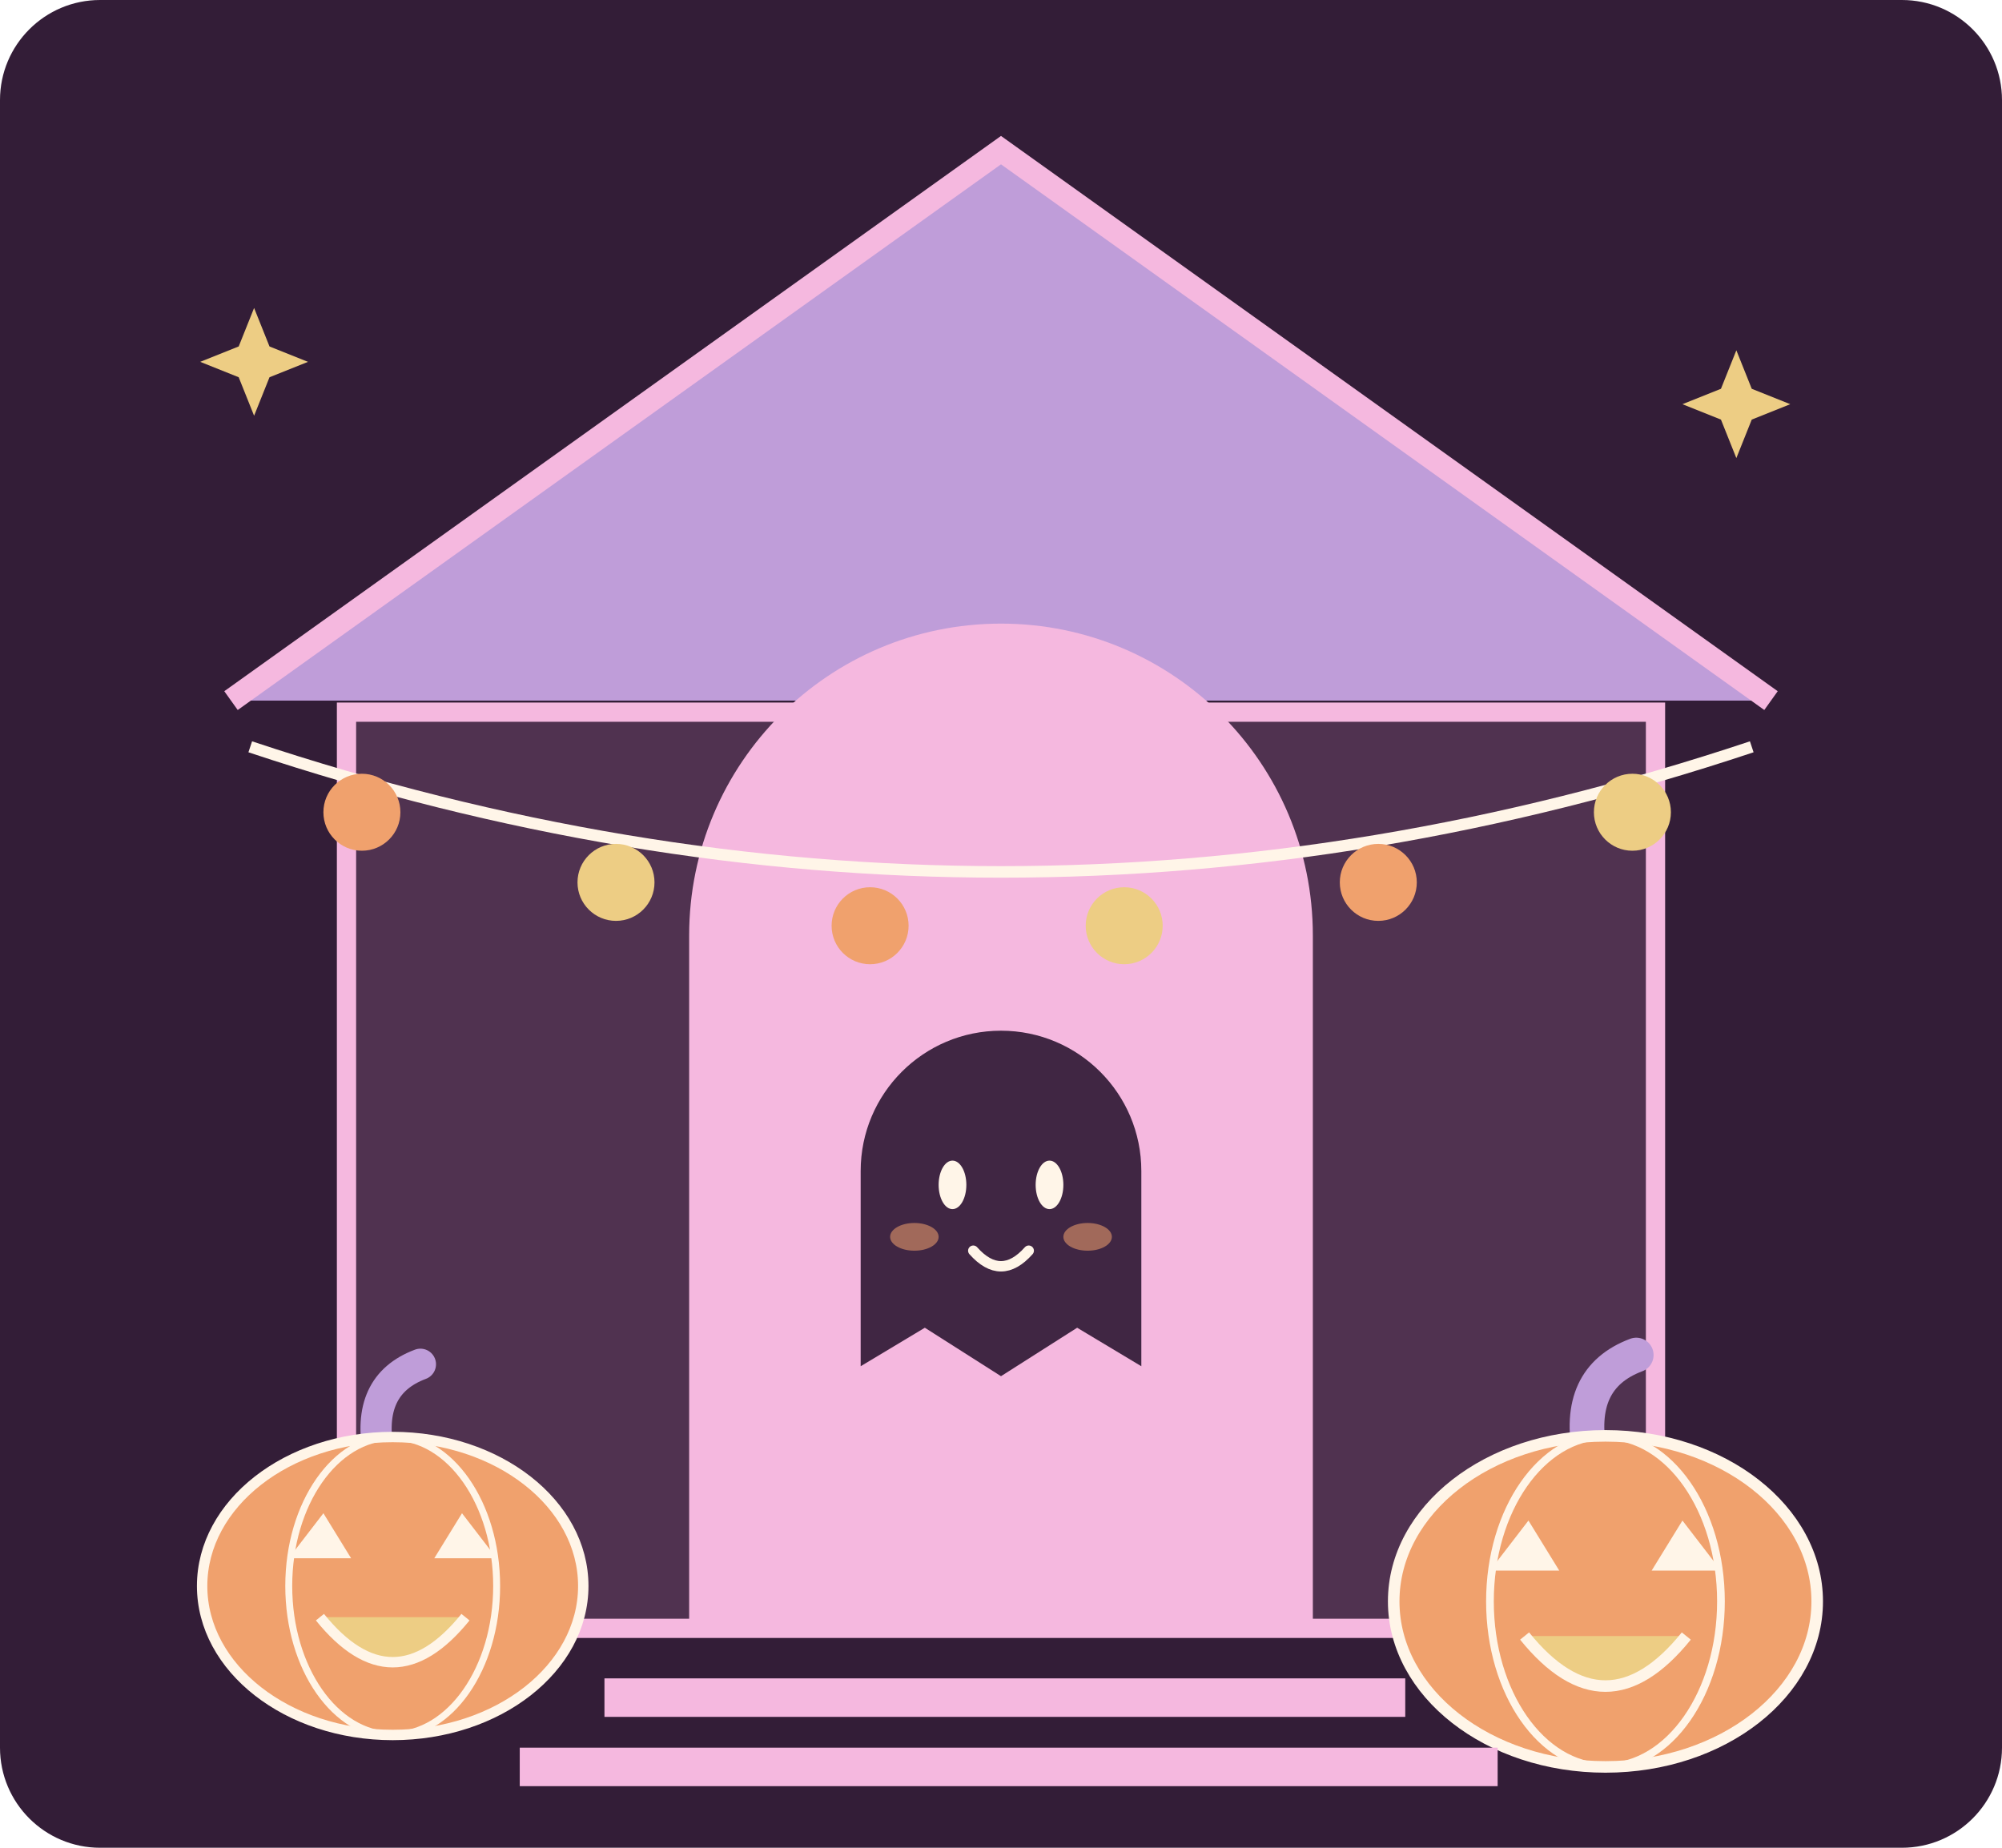
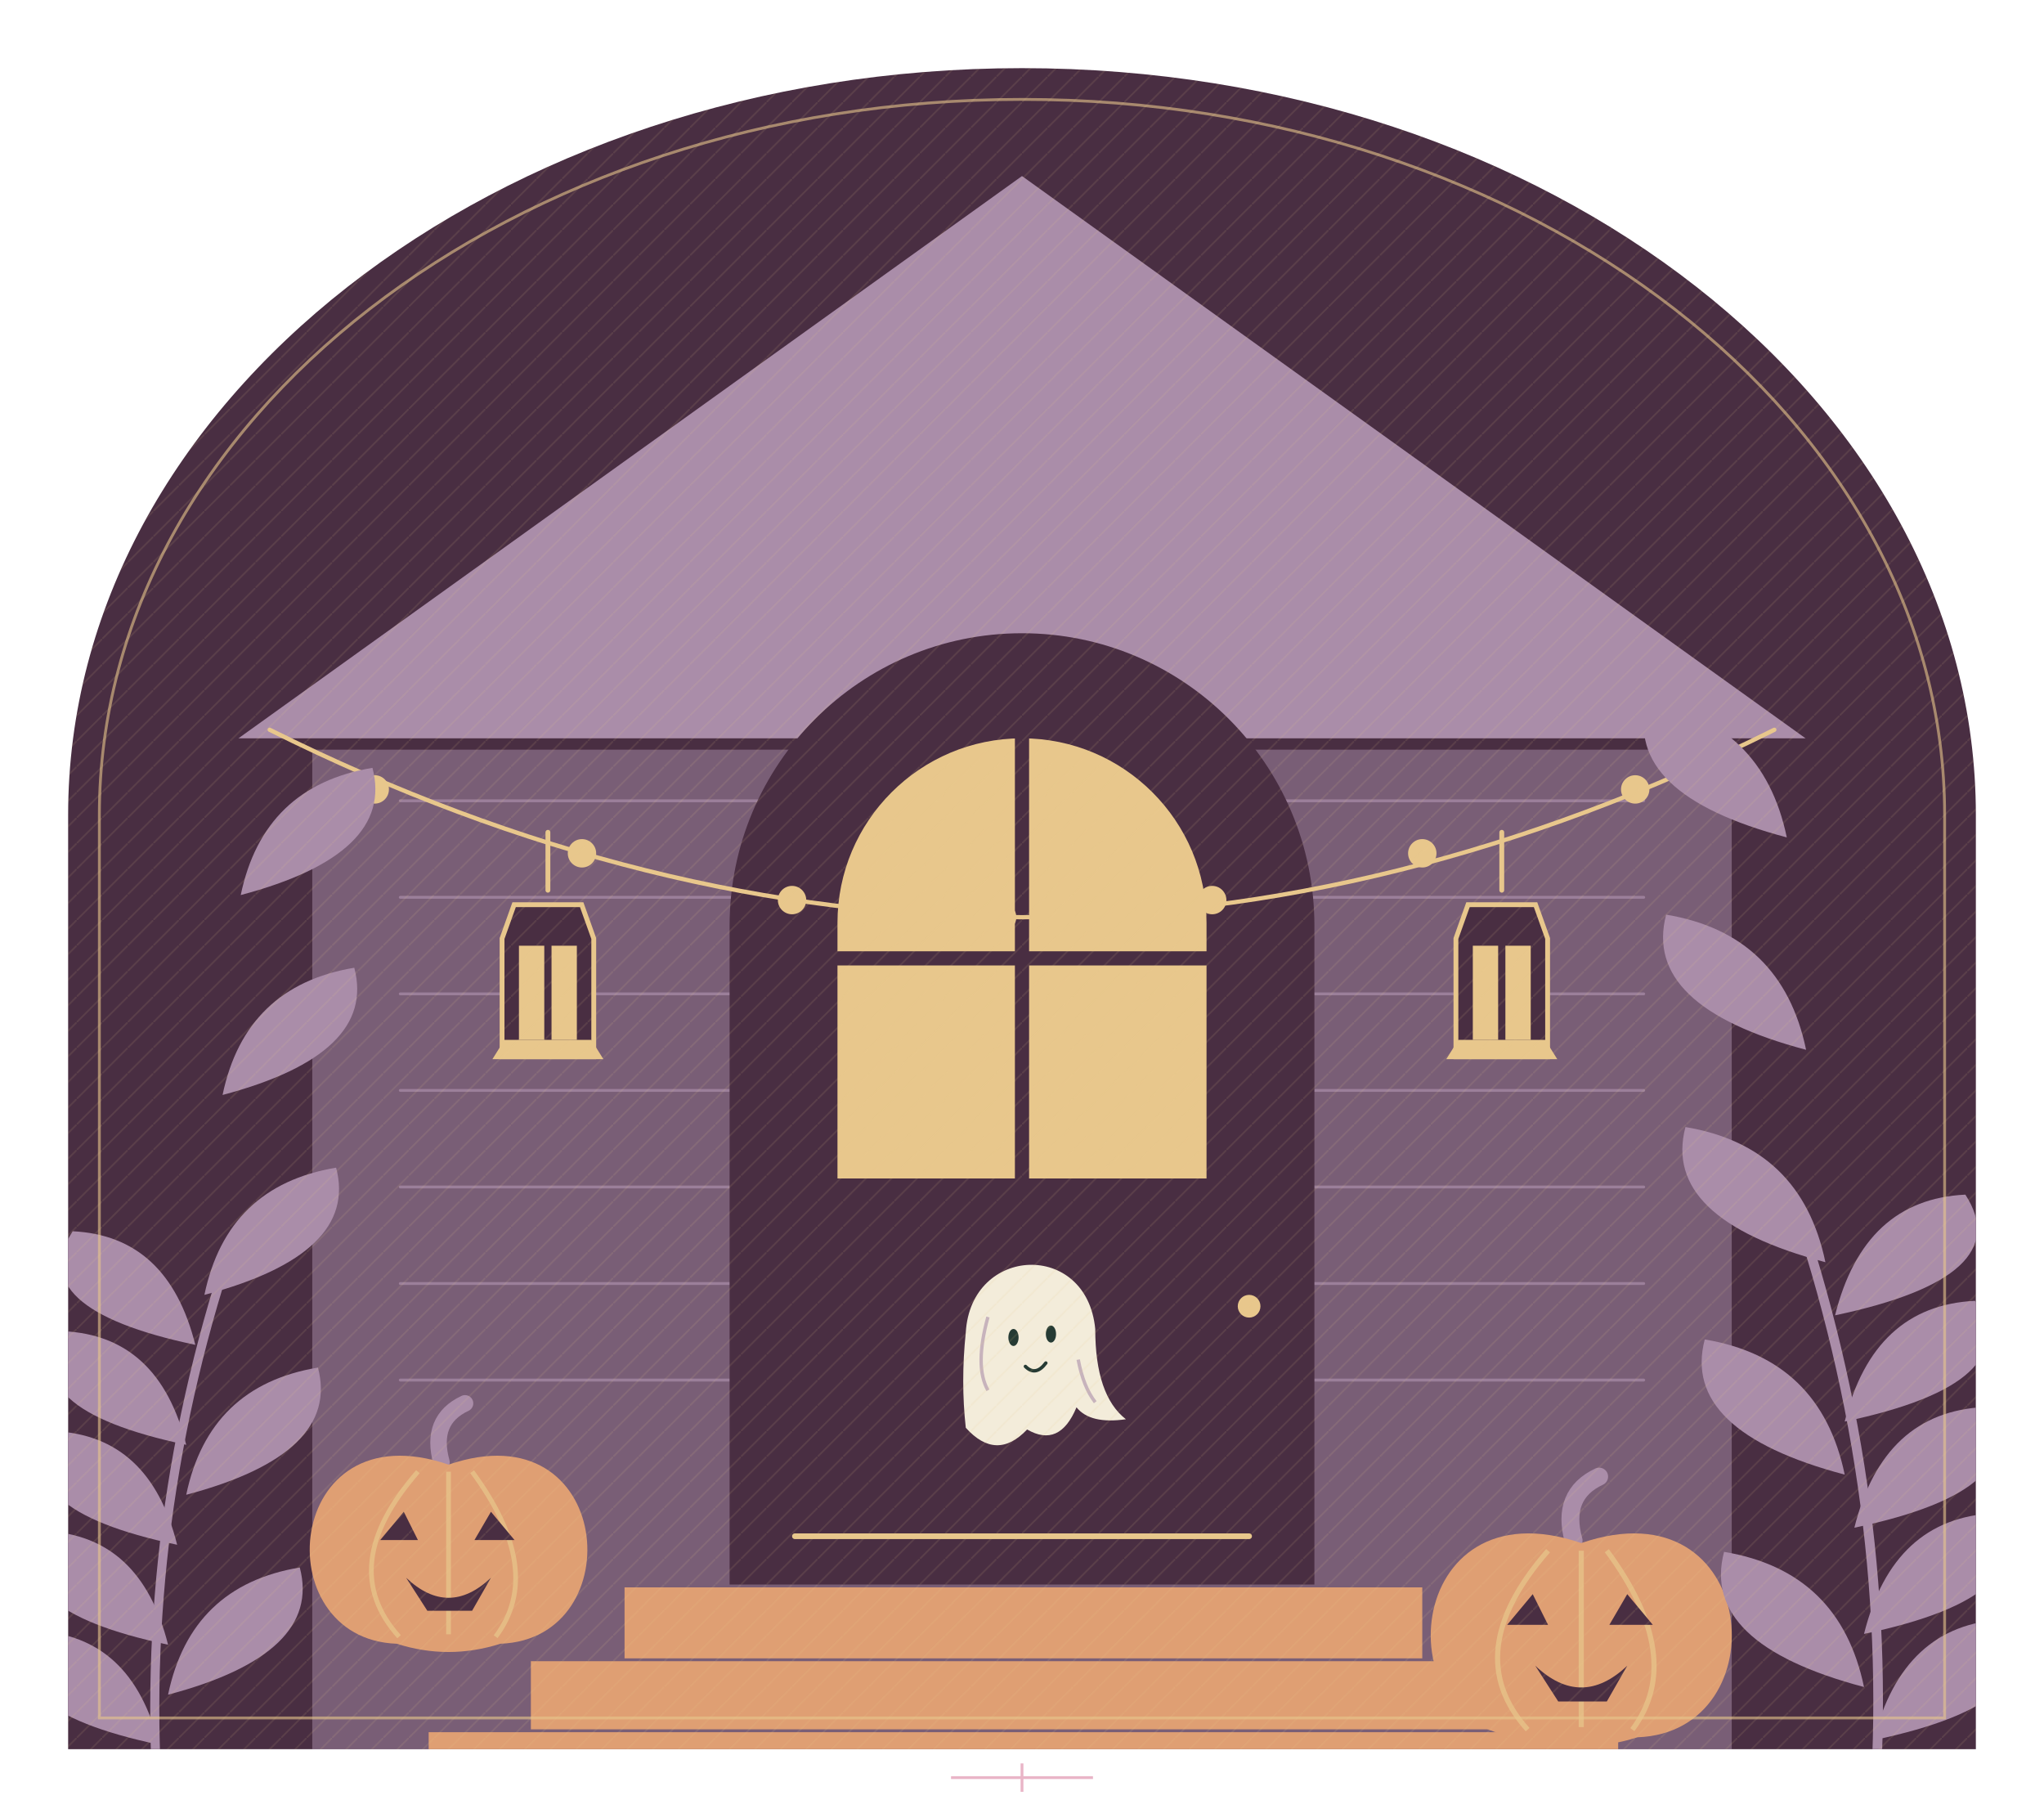
- <svg xmlns="http://www.w3.org/2000/svg" width="520" height="480" viewBox="0 0 520 480" role="img" aria-labelledby="title" data-scene="trick-or-treat" data-theme="dark">
-   <rect width="520" height="480" rx="26" fill="#331d37" />
-   <path d="M60 182 260 39l200 143" fill="#bf9dd9" stroke="#f5b8df" stroke-width="6" />
-   <path d="M90 185H430V423H90Z" fill="#503250" stroke="#f5b8df" stroke-width="5" />
-   <path d="M179 421V243a81 81 0 0 1 162 0v178" fill="#f5b8df" />
-   <path d="M65 194q195 65 390 0" fill="none" stroke="#fff5e8" stroke-width="3" />
-   <circle cx="94" cy="211" r="10" fill="#f0a16d" />
-   <circle cx="160" cy="229.221" r="10" fill="#edcd84" />
-   <circle cx="226" cy="240.483" r="10" fill="#f0a16d" />
-   <circle cx="292" cy="240.483" r="10" fill="#edcd84" />
-   <circle cx="358" cy="229.221" r="10" fill="#f0a16d" />
-   <circle cx="424" cy="211" r="10" fill="#edcd84" />
-   <g transform="translate(260 315) scale(0.9)">
-     <path d="M-42 47V-12a42 42 0 0 1 84 0v59L22 35 0 49-22 35Z" fill="#402643" stroke="#f5b8df" stroke-width="3" />
-     <ellipse cx="-14" cy="-8" rx="4" ry="7" fill="#fff5e8" />
-     <ellipse cx="14" cy="-8" rx="4" ry="7" fill="#fff5e8" />
-     <path d="M-8 11q8 9 16 0" fill="none" stroke="#fff5e8" stroke-width="3" stroke-linecap="round" />
-     <ellipse cx="-25" cy="7" rx="7" ry="4" fill="#f0a16d" opacity=".55" />
-     <ellipse cx="25" cy="7" rx="7" ry="4" fill="#f0a16d" opacity=".55" />
+ <svg xmlns="http://www.w3.org/2000/svg" width="720" height="640" viewBox="0 0 720 640" role="img" aria-labelledby="title" data-scene="trick-or-treat" data-theme="dark">
+   <defs>
+     <clipPath id="scene">
+       <path d="M24 616V287a336 263 0 0 1 672 0v329Z" />
+     </clipPath>
+     <pattern id="engraving" width="9" height="9" patternUnits="userSpaceOnUse">
+       <path d="m0 9 9-9" stroke="#e8c78c" stroke-width=".6" opacity=".11" />
+     </pattern>
+   </defs>
+   <g clip-path="url(#scene)">
+     <path d="M0 0h720v640H0Z" fill="#492e42" />
+     <path d="m84 260 276-198 276 198" fill="#aa8da9" />
+     <path d="M110 264h500v376H110Z" fill="#aa8da9" opacity=".5" />
+     <path d="M141 282h438m-438 34h438m-438 34h438m-438 34h438m-438 34h438m-438 34h438m-438 34h438" fill="none" stroke="#aa8da9" stroke-width="1" opacity="0.7" stroke-linecap="round" stroke-linejoin="round" />
+     <path d="M257 558V326a103 103 0 0 1 206 0v232Z" fill="#492e42" />
+     <path d="M295 415v-90a65 65 0 0 1 130 0v90Z" fill="#e8c78c" />
+     <path d="M360 260v155M295 337.5h130" fill="none" stroke="#492e42" stroke-width="5" opacity="1" stroke-linecap="round" stroke-linejoin="round" />
+     <path d="M280 541h160" fill="none" stroke="#e8c78c" stroke-width="2" opacity="1" stroke-linecap="round" stroke-linejoin="round" />
+     <circle cx="440" cy="460" r="4" fill="#e8c78c" />
+     <g transform="translate(193 356) scale(0.85)">
+       <path d="M0-50v-24" fill="none" stroke="#e8c78c" stroke-width="2" opacity="1" stroke-linecap="round" stroke-linejoin="round" />
+       <path d="m-19-30 5-14h28l5 14v49h-38Z" fill="#492e42" stroke="#e8c78c" stroke-width="2" />
+       <path d="M-12-27h24V12h-24Z" fill="#e8c78c" />
+       <path d="M0-27v39" fill="none" stroke="#492e42" stroke-width="3" opacity="1" stroke-linecap="round" stroke-linejoin="round" />
+       <path d="m-23 20 5-8h36l5 8Z" fill="#e8c78c" />
+     </g>
+     <g transform="translate(529 356) scale(0.85)">
+       <path d="M0-50v-24" fill="none" stroke="#e8c78c" stroke-width="2" opacity="1" stroke-linecap="round" stroke-linejoin="round" />
+       <path d="m-19-30 5-14h28l5 14v49h-38Z" fill="#492e42" stroke="#e8c78c" stroke-width="2" />
+       <path d="M-12-27h24V12h-24Z" fill="#e8c78c" />
+       <path d="M0-27v39" fill="none" stroke="#492e42" stroke-width="3" opacity="1" stroke-linecap="round" stroke-linejoin="round" />
+       <path d="m-23 20 5-8h36l5 8Z" fill="#e8c78c" />
+     </g>
+     <path d="M95 257q265 132 530 0" fill="none" stroke="#e8c78c" stroke-width="1.5" opacity="1" stroke-linecap="round" stroke-linejoin="round" />
+     <circle cx="132" cy="278" r="5" fill="#e8c78c" />
+     <circle cx="205" cy="300.5" r="5" fill="#e8c78c" />
+     <circle cx="279" cy="316.971" r="5" fill="#e8c78c" />
+     <circle cx="353" cy="323" r="5" fill="#e8c78c" />
+     <circle cx="427" cy="316.971" r="5" fill="#e8c78c" />
+     <circle cx="501" cy="300.5" r="5" fill="#e8c78c" />
+     <circle cx="576" cy="278" r="5" fill="#e8c78c" />
+     <path d="M220 559h281v25H220Zm-33 26h347v24H187Zm-36 25h419v30H151Z" fill="#df9f73" />
+     <g transform="translate(363 477) scale(0.6)">
+       <path d="M-38 43q-3-27 0-56C-35-64 33-67 38-15q0 39 18 53-21 3-29-7-10 24-29 13-18 19-36-1Z" fill="#f3ecda" />
+       <path d="M-25-22q-8 29 0 43M28 3q3 16 10 25" fill="none" stroke="#aa8da9" stroke-width="2" opacity=".6" />
+       <ellipse cx="-10" cy="-10" rx="3" ry="5" fill="#263b34" />
+       <ellipse cx="12" cy="-12" rx="3" ry="5" fill="#263b34" />
+       <path d="M-3 7q6 6 12-2" fill="none" stroke="#263b34" stroke-width="2" stroke-linecap="round" />
+     </g>
+     <g transform="translate(158 544) scale(0.83)">
+       <path d="M-3-35q-5-18 10-25" fill="none" stroke="#aa8da9" stroke-width="7" stroke-linecap="round" />
+       <path d="M0-34c-70-24-78 74-22 76q22 7 44 0C78 40 70-58 0-34Z" fill="#df9f73" />
+       <path d="M-13-31q-35 40-8 70M10-31q31 42 10 70M0-31v69" fill="none" stroke="#e8c78c" stroke-width="2" opacity=".7" />
+       <path d="m-29-2 10-12 6 12m24 0 7-12 10 12M-18 14q18 17 36 0l-8 14H-9Z" fill="#492e42" />
+     </g>
+     <g transform="translate(557 574) scale(0.9)">
+       <path d="M-3-35q-5-18 10-25" fill="none" stroke="#aa8da9" stroke-width="7" stroke-linecap="round" />
+       <path d="M0-34c-70-24-78 74-22 76q22 7 44 0C78 40 70-58 0-34Z" fill="#df9f73" />
+       <path d="M-13-31q-35 40-8 70M10-31q31 42 10 70M0-31v69" fill="none" stroke="#e8c78c" stroke-width="2" opacity=".7" />
+       <path d="m-29-2 10-12 6 12m24 0 7-12 10 12M-18 14q18 17 36 0l-8 14H-9Z" fill="#492e42" />
+     </g>
+     <g transform="translate(56 640) scale(1.6 1.6)">
+       <path d="M0 0Q-5-65 17-129" fill="none" stroke="#aa8da9" stroke-width="2" opacity="1" stroke-linecap="round" stroke-linejoin="round" />
+       <path d="M0 -16q-38-8-27-25 21 1 27 25m2 -11q34-9 29-28-24 4-29 28" fill="#aa8da9" />
+       <path d="M2 -38q-38-8-27-25 21 1 27 25m4 -33q34-9 29-28-24 4-29 28" fill="#aa8da9" />
+       <path d="M4 -60q-38-8-27-25 21 1 27 25m6 -55q34-9 29-28-24 4-29 28" fill="#aa8da9" />
+       <path d="M6 -82q-38-8-27-25 21 1 27 25m8 -77q34-9 29-28-24 4-29 28" fill="#aa8da9" />
+       <path d="M8 -104q-38-8-27-25 21 1 27 25m10 -99q34-9 29-28-24 4-29 28" fill="#aa8da9" />
+     </g>
+     <g transform="translate(660 640) scale(-1.7 1.7)">
+       <path d="M0 0Q-5-65 17-129" fill="none" stroke="#aa8da9" stroke-width="2" opacity="1" stroke-linecap="round" stroke-linejoin="round" />
+       <path d="M0 -16q-38-8-27-25 21 1 27 25m2 -11q34-9 29-28-24 4-29 28" fill="#aa8da9" />
+       <path d="M2 -38q-38-8-27-25 21 1 27 25m4 -33q34-9 29-28-24 4-29 28" fill="#aa8da9" />
+       <path d="M4 -60q-38-8-27-25 21 1 27 25m6 -55q34-9 29-28-24 4-29 28" fill="#aa8da9" />
+       <path d="M6 -82q-38-8-27-25 21 1 27 25m8 -77q34-9 29-28-24 4-29 28" fill="#aa8da9" />
+       <path d="M8 -104q-38-8-27-25 21 1 27 25m10 -99q34-9 29-28-24 4-29 28" fill="#aa8da9" />
+     </g>
+     <path d="M0 0h720v640H0Z" fill="url(#engraving)" />
  </g>
-   <g transform="translate(102 412) scale(0.9)">
-     <path d="M-4-38q-4-20 12-26" fill="none" stroke="#bf9dd9" stroke-width="9" stroke-linecap="round" />
-     <ellipse rx="55" ry="43" fill="#f0a16d" stroke="#fff5e8" stroke-width="3" />
-     <ellipse rx="30" ry="43" fill="none" stroke="#fff5e8" stroke-width="2" />
-     <path d="M-30-8l10-13 8 13M12-8l8-13 10 13" fill="#fff5e8" />
-     <path d="M-21 9q21 26 42 0" fill="#edcd84" stroke="#fff5e8" stroke-width="3" stroke-linejoin="round" />
-   </g>
-   <g transform="translate(417 416) scale(1)">
-     <path d="M-4-38q-4-20 12-26" fill="none" stroke="#bf9dd9" stroke-width="9" stroke-linecap="round" />
-     <ellipse rx="55" ry="43" fill="#f0a16d" stroke="#fff5e8" stroke-width="3" />
-     <ellipse rx="30" ry="43" fill="none" stroke="#fff5e8" stroke-width="2" />
-     <path d="M-30-8l10-13 8 13M12-8l8-13 10 13" fill="#fff5e8" />
-     <path d="M-21 9q21 26 42 0" fill="#edcd84" stroke="#fff5e8" stroke-width="3" stroke-linejoin="round" />
-   </g>
-   <path d="M157 441h208m-230 18h254" stroke="#f5b8df" stroke-width="10" />
-   <path transform="translate(66 94) scale(1)" d="M0-14 4-4 14 0 4 4 0 14-4 4-14 0-4-4Z" fill="#edcd84" />
-   <path transform="translate(451 105) scale(1)" d="M0-14 4-4 14 0 4 4 0 14-4 4-14 0-4-4Z" fill="#edcd84" />
+   <path d="M35 605V287a325 252 0 0 1 650 0v318Z" fill="none" stroke="#e8c78c" stroke-width="1" opacity=".6" />
+   <path d="M335 626h50m-25-5v10" stroke="#e9b5c7" stroke-width="1" />
</svg>
